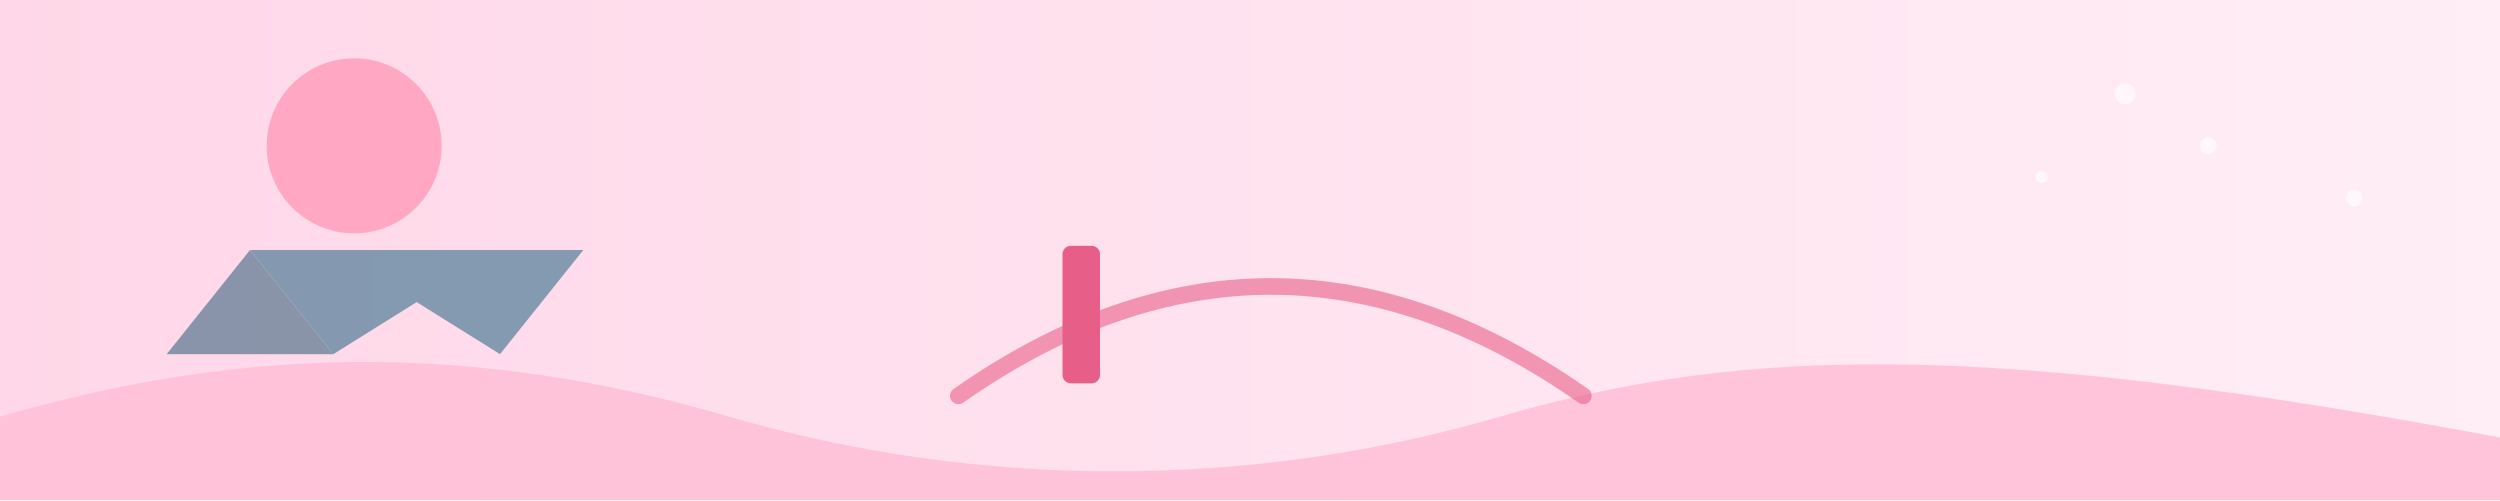
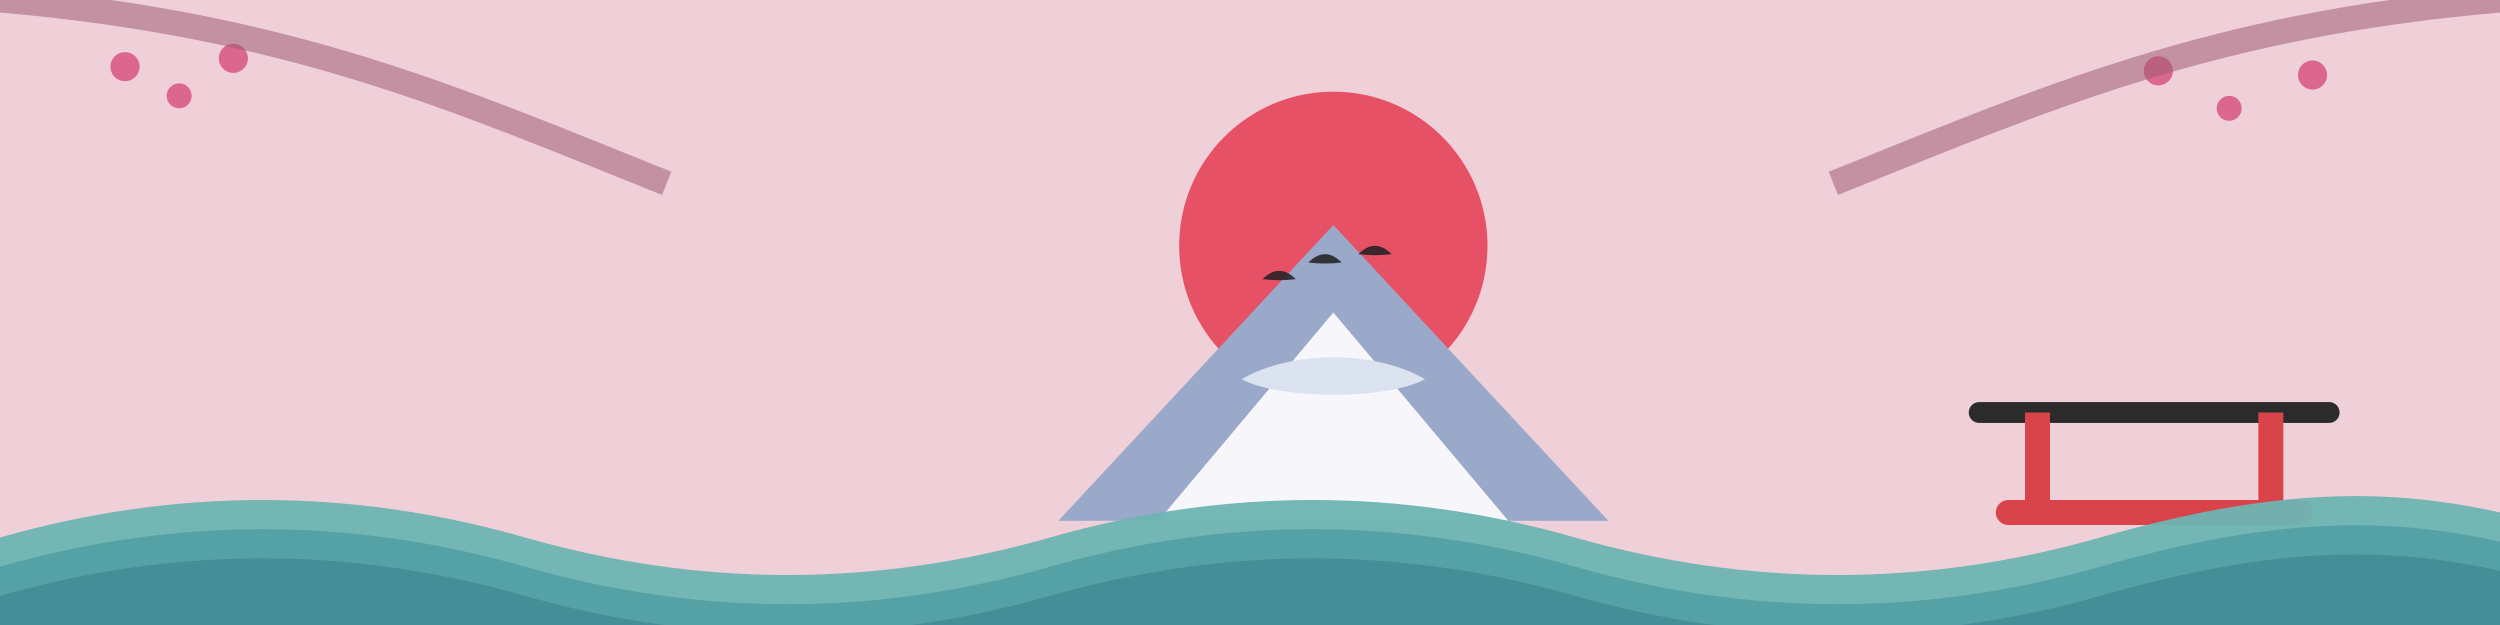
- <svg xmlns="http://www.w3.org/2000/svg" viewBox="0 0 1200 240" preserveAspectRatio="none">
-   <defs>
-     <linearGradient id="bg" x1="0" y1="0" x2="1" y2="0">
-       <stop offset="0%" stop-color="#ffd7e8" />
-       <stop offset="100%" stop-color="#ffeef6" />
-     </linearGradient>
-   </defs>
-   <rect width="1200" height="240" fill="url(#bg)" />
-   <circle cx="170" cy="70" r="42" fill="#ff8cae" opacity="0.65" />
-   <path d="M0 200 C120 165 230 165 350 200 C470 235 600 235 720 200 C840 165 960 165 1200 210 L1200 240 L0 240 Z" fill="#ffc0d7" opacity="0.9" />
-   <path d="M80 170 L120 120 L160 170 Z" fill="#6b8299" opacity="0.8" />
-   <path d="M120 120 L160 170 L200 145 L240 170 L280 120 Z" fill="#6f8ea6" opacity="0.85" />
-   <rect x="510" y="118" width="18" height="66" rx="4" fill="#e75f89" />
-   <path d="M460 190 C560 120 660 120 760 190" stroke="#e75f89" stroke-width="8" fill="none" stroke-linecap="round" opacity="0.6" />
-   <g fill="#ffffff" opacity="0.6">
-     <circle cx="1020" cy="45" r="5" />
-     <circle cx="1060" cy="70" r="4" />
-     <circle cx="980" cy="85" r="3" />
-     <circle cx="1130" cy="95" r="4" />
+ <svg xmlns="http://www.w3.org/2000/svg" viewBox="0 0 1200 300" preserveAspectRatio="xMidYMid slice">
+   <rect width="1200" height="300" fill="#efd0d8" />
+   <circle cx="640" cy="118" r="74" fill="#e74a61" opacity="0.95" />
+   <path d="M508 250 L640 108 L772 250 Z" fill="#9aa8c9" />
+   <path d="M556 250 L640 150 L724 250 Z" fill="#f7f7fb" />
+   <path d="M596 182 C620 168 660 168 684 182 C666 192 614 192 596 182 Z" fill="#dbe2f0" />
+   <path d="M950 198 L1118 198" stroke="#2b2b2b" stroke-width="10" stroke-linecap="round" />
+   <path d="M978 198 L978 246 M1090 198 L1090 246" stroke="#d9444b" stroke-width="12" />
+   <path d="M964 246 L1104 246" stroke="#d9444b" stroke-width="12" stroke-linecap="round" />
+   <g fill="#1f1f1f" opacity="0.85">
+     <path d="M606 134 q8 -8 16 0 q-8 1 -16 0z" />
+     <path d="M628 126 q8 -8 16 0 q-8 1 -16 0z" />
+     <path d="M652 122 q8 -8 16 0 q-8 1 -16 0z" />
  </g>
+   <g opacity="0.95">
+     <path d="M0 258 C84 234 168 234 252 258 C336 282 420 282 504 258 C588 234 672 234 756 258 C840 282 924 282 1008 258 C1092 234 1146 234 1200 246 L1200 300 L0 300 Z" fill="#6db4b1" />
+     <path d="M0 272 C84 248 168 248 252 272 C336 296 420 296 504 272 C588 248 672 248 756 272 C840 296 924 296 1008 272 C1092 248 1146 248 1200 260 L1200 300 L0 300 Z" fill="#4ea0a4" />
+     <path d="M0 286 C84 262 168 262 252 286 C336 310 420 310 504 286 C588 262 672 262 756 286 C840 310 924 310 1008 286 C1092 262 1146 262 1200 274 L1200 300 L0 300 Z" fill="#3c8a95" />
+   </g>
+   <g fill="#d95b86" opacity="0.9">
+     <circle cx="60" cy="32" r="7" />
+     <circle cx="86" cy="46" r="6" />
+     <circle cx="112" cy="28" r="7" />
+     <circle cx="1036" cy="34" r="7" />
+     <circle cx="1070" cy="52" r="6" />
+     <circle cx="1110" cy="36" r="7" />
+   </g>
+   <path d="M0 0 C140 12 220 48 320 88" stroke="#9f5d75" stroke-width="12" opacity="0.55" fill="none" />
+   <path d="M1200 0 C1060 12 980 48 880 88" stroke="#9f5d75" stroke-width="12" opacity="0.55" fill="none" />
</svg>
